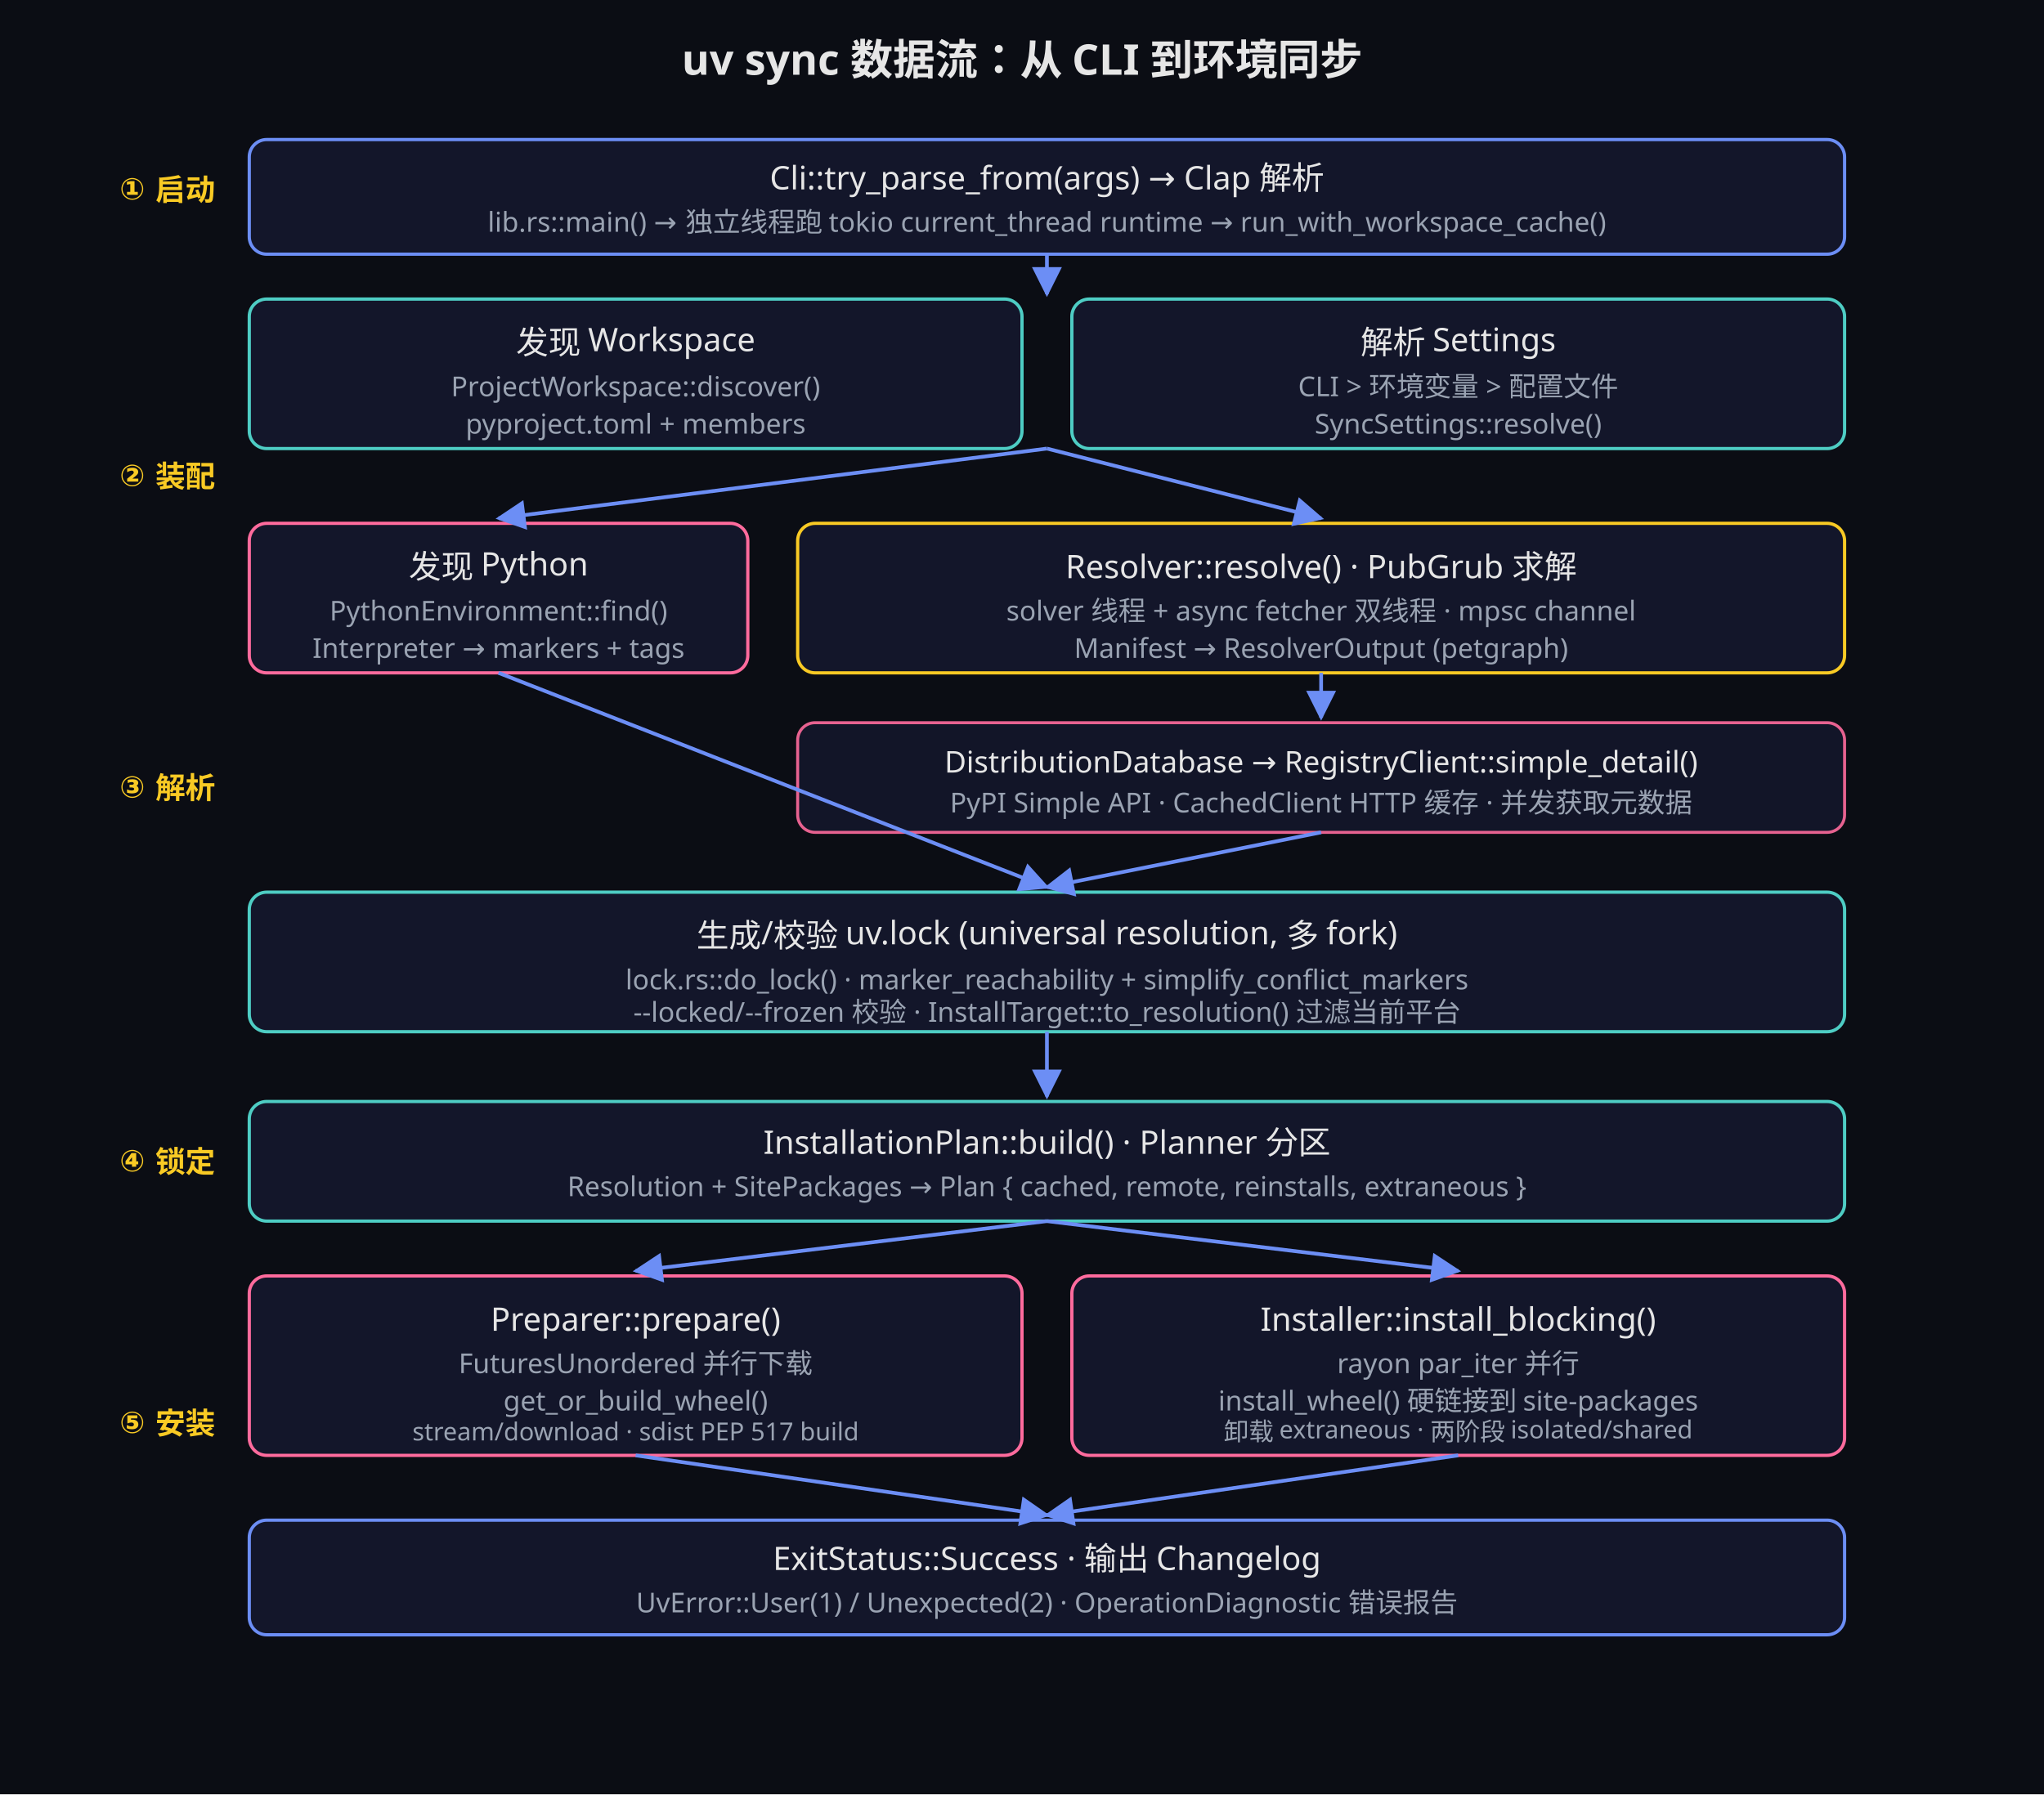
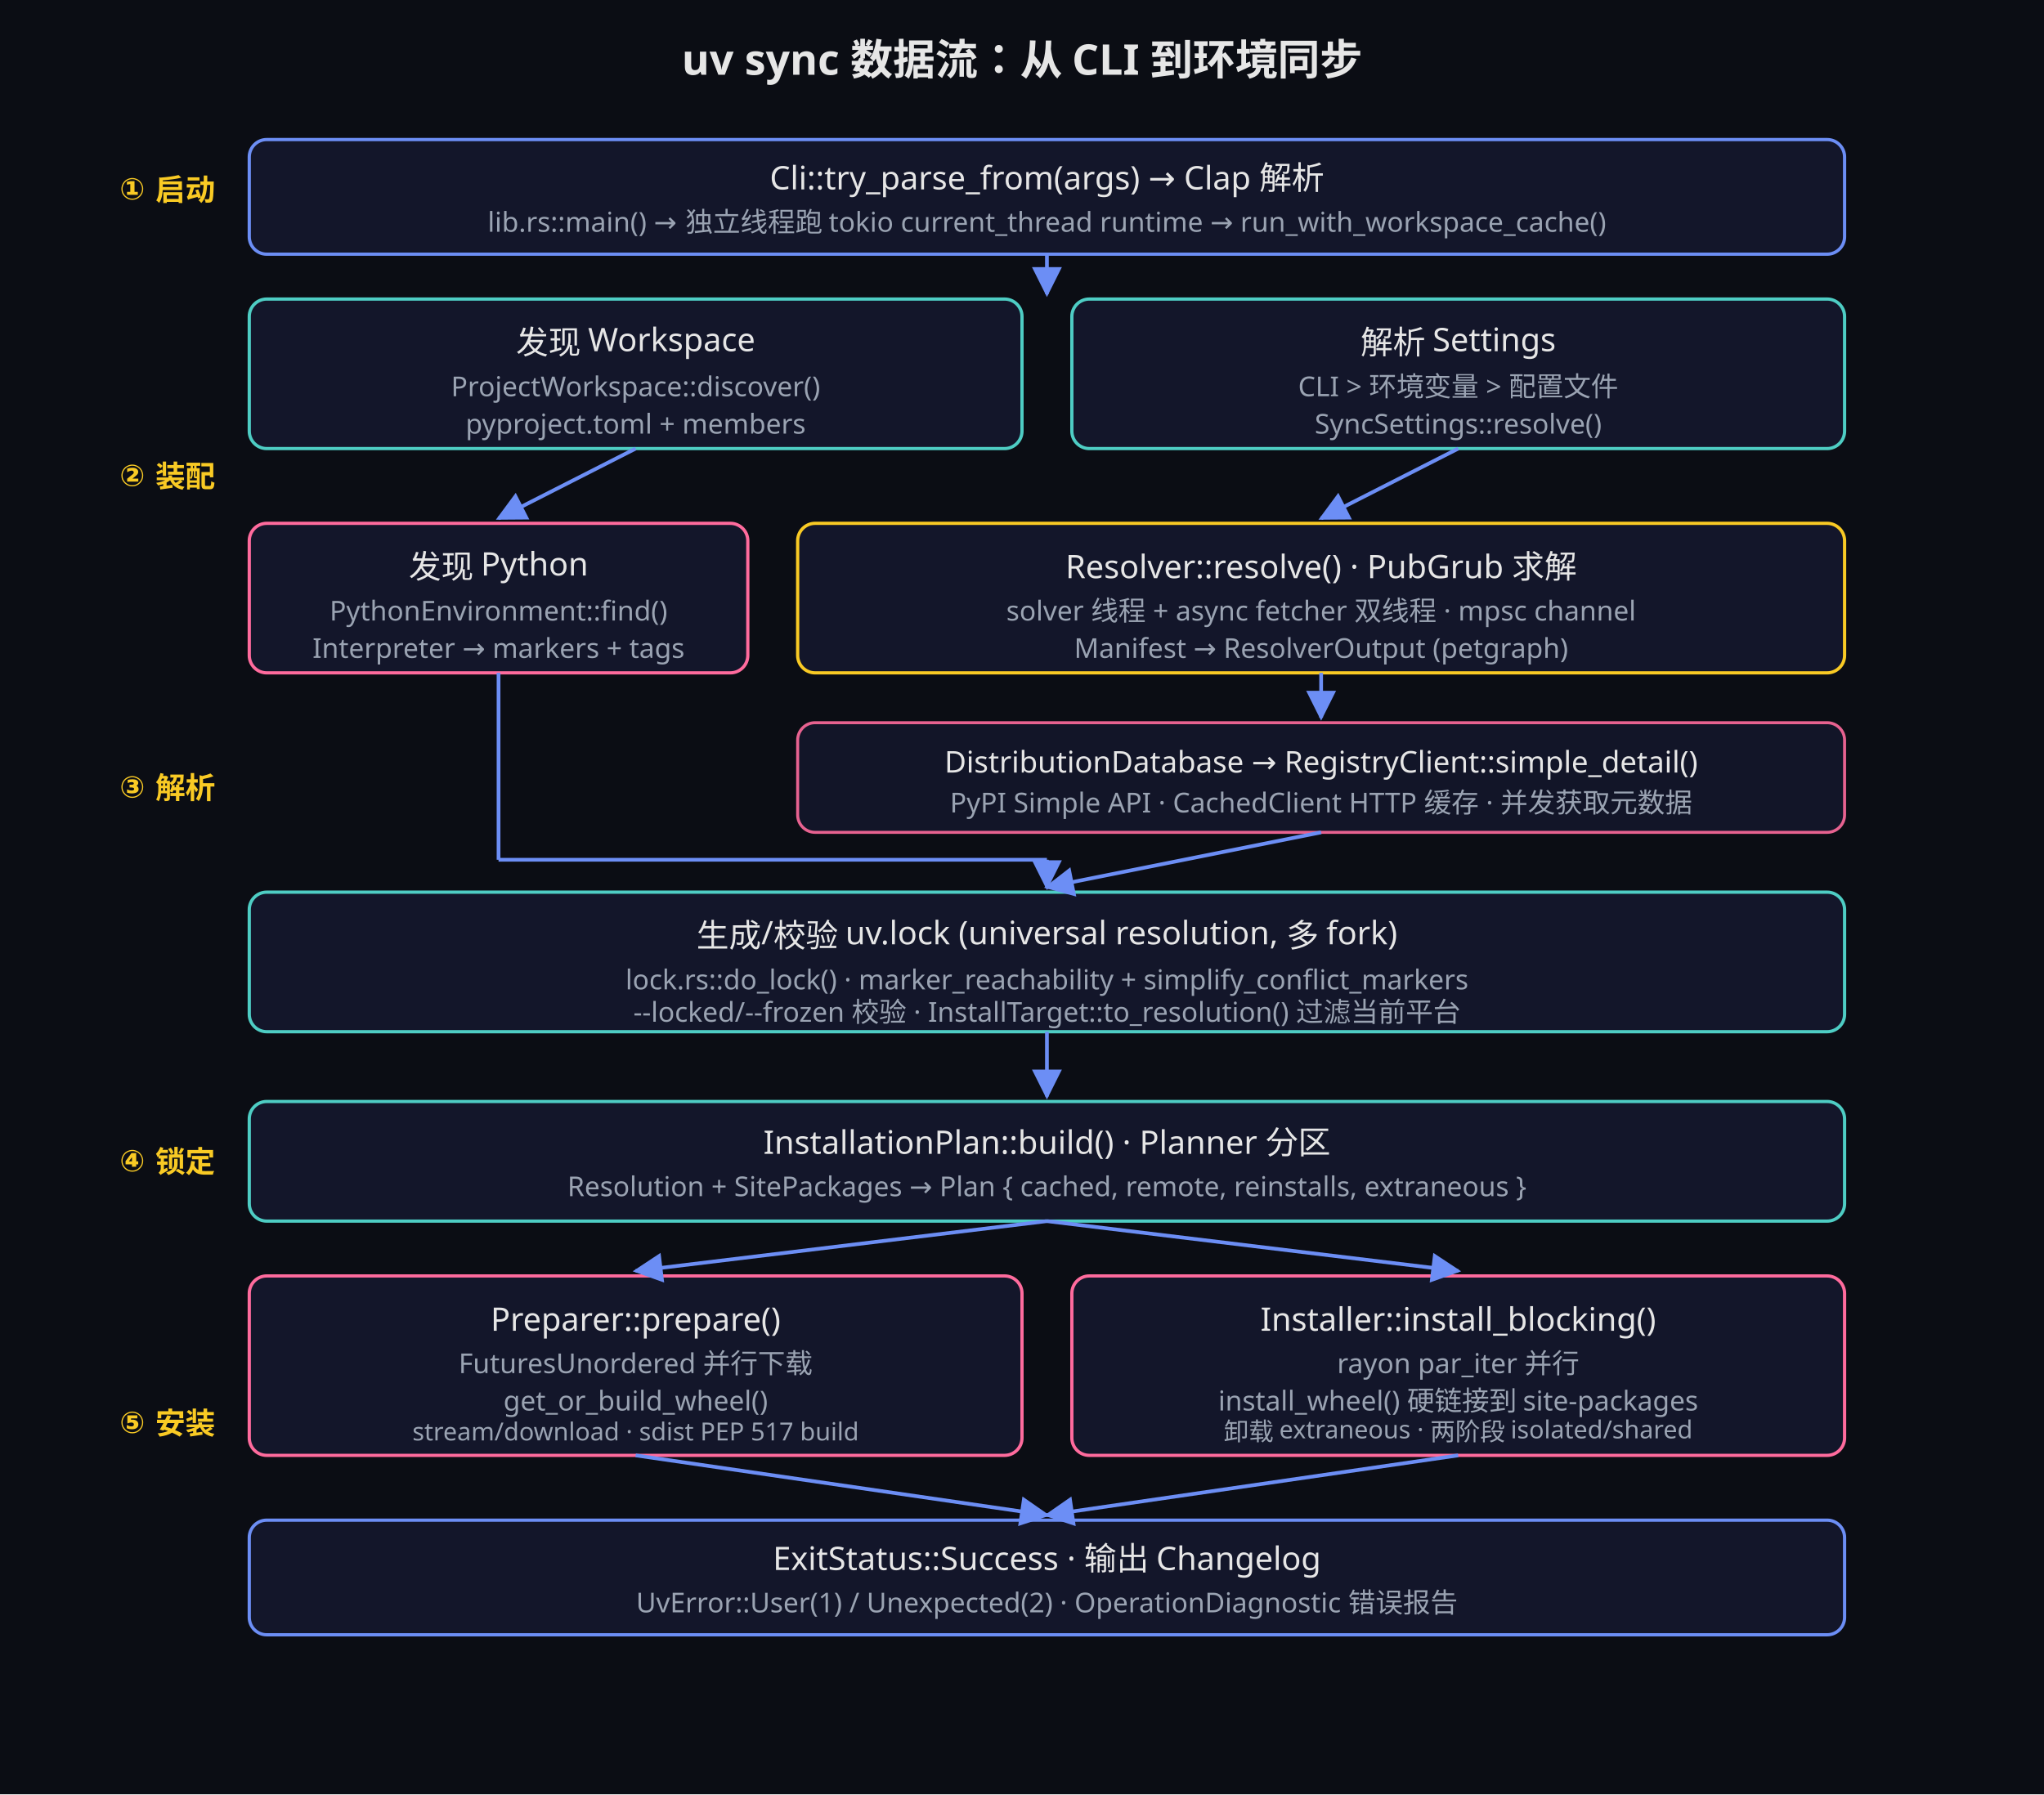
<svg xmlns="http://www.w3.org/2000/svg" width="820" height="720" viewBox="0 0 820 720" font-family="system-ui, sans-serif">
  <rect width="820" height="720" fill="#0b0d14" />
  <text x="410" y="30" text-anchor="middle" fill="#e6e6e6" font-size="17" font-weight="600">uv sync 数据流：从 CLI 到环境同步</text>
  <defs>
    <marker id="flow-arr" viewBox="0 0 10 10" refX="9" refY="5" markerWidth="8" markerHeight="8" orient="auto">
      <path d="M0,0 L10,5 L0,10 z" fill="#6c8ef5" />
    </marker>
  </defs>
  <text x="48" y="80" fill="#f9ca24" font-size="12" font-weight="600">① 启动</text>
  <text x="48" y="195" fill="#f9ca24" font-size="12" font-weight="600">② 装配</text>
  <text x="48" y="320" fill="#f9ca24" font-size="12" font-weight="600">③ 解析</text>
  <text x="48" y="470" fill="#f9ca24" font-size="12" font-weight="600">④ 锁定</text>
  <text x="48" y="575" fill="#f9ca24" font-size="12" font-weight="600">⑤ 安装</text>
  <rect x="100" y="56" width="640" height="46" rx="7" fill="#13162a" stroke="#6c8ef5" stroke-width="1.3" />
  <text x="420" y="76" text-anchor="middle" fill="#e6e6e6" font-size="13">Cli::try_parse_from(args) → Clap 解析</text>
  <text x="420" y="93" text-anchor="middle" fill="#9aa3b2" font-size="11">lib.rs::main() → 独立线程跑 tokio current_thread runtime → run_with_workspace_cache()</text>
  <rect x="100" y="120" width="310" height="60" rx="7" fill="#13162a" stroke="#4ecdc4" stroke-width="1.3" />
  <text x="255" y="142" text-anchor="middle" fill="#e6e6e6" font-size="13">发现 Workspace</text>
  <text x="255" y="159" text-anchor="middle" fill="#9aa3b2" font-size="11">ProjectWorkspace::discover()</text>
  <text x="255" y="174" text-anchor="middle" fill="#9aa3b2" font-size="11">pyproject.toml + members</text>
  <rect x="430" y="120" width="310" height="60" rx="7" fill="#13162a" stroke="#4ecdc4" stroke-width="1.3" />
  <text x="585" y="142" text-anchor="middle" fill="#e6e6e6" font-size="13">解析 Settings</text>
  <text x="585" y="159" text-anchor="middle" fill="#9aa3b2" font-size="11">CLI &gt; 环境变量 &gt; 配置文件</text>
  <text x="585" y="174" text-anchor="middle" fill="#9aa3b2" font-size="11">SyncSettings::resolve()</text>
  <rect x="100" y="210" width="200" height="60" rx="7" fill="#13162a" stroke="#ff6b9d" stroke-width="1.3" />
  <text x="200" y="232" text-anchor="middle" fill="#e6e6e6" font-size="13">发现 Python</text>
  <text x="200" y="249" text-anchor="middle" fill="#9aa3b2" font-size="11">PythonEnvironment::find()</text>
  <text x="200" y="264" text-anchor="middle" fill="#9aa3b2" font-size="11">Interpreter → markers + tags</text>
  <rect x="320" y="210" width="420" height="60" rx="7" fill="#13162a" stroke="#f9ca24" stroke-width="1.3" />
  <text x="530" y="232" text-anchor="middle" fill="#e6e6e6" font-size="13">Resolver::resolve() · PubGrub 求解</text>
  <text x="530" y="249" text-anchor="middle" fill="#9aa3b2" font-size="11">solver 线程 + async fetcher 双线程 · mpsc channel</text>
  <text x="530" y="264" text-anchor="middle" fill="#9aa3b2" font-size="11">Manifest → ResolverOutput (petgraph)</text>
  <rect x="320" y="290" width="420" height="44" rx="7" fill="#13162a" stroke="#ff6b9d" stroke-width="1.2" opacity="0.9" />
  <text x="530" y="310" text-anchor="middle" fill="#e6e6e6" font-size="12">DistributionDatabase → RegistryClient::simple_detail()</text>
  <text x="530" y="326" text-anchor="middle" fill="#9aa3b2" font-size="11">PyPI Simple API · CachedClient HTTP 缓存 · 并发获取元数据</text>
  <rect x="100" y="358" width="640" height="56" rx="7" fill="#13162a" stroke="#4ecdc4" stroke-width="1.3" />
  <text x="420" y="380" text-anchor="middle" fill="#e6e6e6" font-size="13">生成/校验 uv.lock (universal resolution, 多 fork)</text>
  <text x="420" y="397" text-anchor="middle" fill="#9aa3b2" font-size="11">lock.rs::do_lock() · marker_reachability + simplify_conflict_markers</text>
  <text x="420" y="410" text-anchor="middle" fill="#9aa3b2" font-size="11">--locked/--frozen 校验 · InstallTarget::to_resolution() 过滤当前平台</text>
  <rect x="100" y="442" width="640" height="48" rx="7" fill="#13162a" stroke="#4ecdc4" stroke-width="1.3" />
  <text x="420" y="463" text-anchor="middle" fill="#e6e6e6" font-size="13">InstallationPlan::build() · Planner 分区</text>
  <text x="420" y="480" text-anchor="middle" fill="#9aa3b2" font-size="11">Resolution + SitePackages → Plan { cached, remote, reinstalls, extraneous }</text>
  <rect x="100" y="512" width="310" height="72" rx="7" fill="#13162a" stroke="#ff6b9d" stroke-width="1.3" />
  <text x="255" y="534" text-anchor="middle" fill="#e6e6e6" font-size="13">Preparer::prepare()</text>
  <text x="255" y="551" text-anchor="middle" fill="#9aa3b2" font-size="11">FuturesUnordered 并行下载</text>
  <text x="255" y="566" text-anchor="middle" fill="#9aa3b2" font-size="11">get_or_build_wheel()</text>
  <text x="255" y="578" text-anchor="middle" fill="#9aa3b2" font-size="10">stream/download · sdist PEP 517 build</text>
  <rect x="430" y="512" width="310" height="72" rx="7" fill="#13162a" stroke="#ff6b9d" stroke-width="1.3" />
  <text x="585" y="534" text-anchor="middle" fill="#e6e6e6" font-size="13">Installer::install_blocking()</text>
  <text x="585" y="551" text-anchor="middle" fill="#9aa3b2" font-size="11">rayon par_iter 并行</text>
  <text x="585" y="566" text-anchor="middle" fill="#9aa3b2" font-size="11">install_wheel() 硬链接到 site-packages</text>
  <text x="585" y="578" text-anchor="middle" fill="#9aa3b2" font-size="10">卸载 extraneous · 两阶段 isolated/shared</text>
  <rect x="100" y="610" width="640" height="46" rx="7" fill="#13162a" stroke="#6c8ef5" stroke-width="1.3" />
  <text x="420" y="630" text-anchor="middle" fill="#e6e6e6" font-size="13">ExitStatus::Success · 输出 Changelog</text>
  <text x="420" y="647" text-anchor="middle" fill="#9aa3b2" font-size="11">UvError::User(1) / Unexpected(2) · OperationDiagnostic 错误报告</text>
  <line x1="420" y1="102" x2="420" y2="118" stroke="#6c8ef5" stroke-width="1.5" marker-end="url(#flow-arr)" />
-   <line x1="420" y1="180" x2="200" y2="208" stroke="#6c8ef5" stroke-width="1.5" marker-end="url(#flow-arr)" />
-   <line x1="420" y1="180" x2="530" y2="208" stroke="#6c8ef5" stroke-width="1.5" marker-end="url(#flow-arr)" />
+   <line x1="255" y1="180" x2="200" y2="208" stroke="#6c8ef5" stroke-width="1.5" marker-end="url(#flow-arr)" />
+   <line x1="585" y1="180" x2="530" y2="208" stroke="#6c8ef5" stroke-width="1.5" marker-end="url(#flow-arr)" />
  <line x1="530" y1="270" x2="530" y2="288" stroke="#6c8ef5" stroke-width="1.5" marker-end="url(#flow-arr)" />
-   <line x1="200" y1="270" x2="420" y2="356" stroke="#6c8ef5" stroke-width="1.5" marker-end="url(#flow-arr)" />
+   <line x1="200" y1="270" x2="200" y2="345" stroke="#6c8ef5" stroke-width="1.5" />
+   <line x1="200" y1="345" x2="420" y2="345" stroke="#6c8ef5" stroke-width="1.5" />
+   <line x1="420" y1="345" x2="420" y2="356" stroke="#6c8ef5" stroke-width="1.5" marker-end="url(#flow-arr)" />
  <line x1="530" y1="334" x2="420" y2="356" stroke="#6c8ef5" stroke-width="1.5" marker-end="url(#flow-arr)" />
  <line x1="420" y1="414" x2="420" y2="440" stroke="#6c8ef5" stroke-width="1.5" marker-end="url(#flow-arr)" />
  <line x1="420" y1="490" x2="255" y2="510" stroke="#6c8ef5" stroke-width="1.5" marker-end="url(#flow-arr)" />
  <line x1="420" y1="490" x2="585" y2="510" stroke="#6c8ef5" stroke-width="1.5" marker-end="url(#flow-arr)" />
  <line x1="255" y1="584" x2="420" y2="608" stroke="#6c8ef5" stroke-width="1.5" marker-end="url(#flow-arr)" />
  <line x1="585" y1="584" x2="420" y2="608" stroke="#6c8ef5" stroke-width="1.5" marker-end="url(#flow-arr)" />
</svg>
